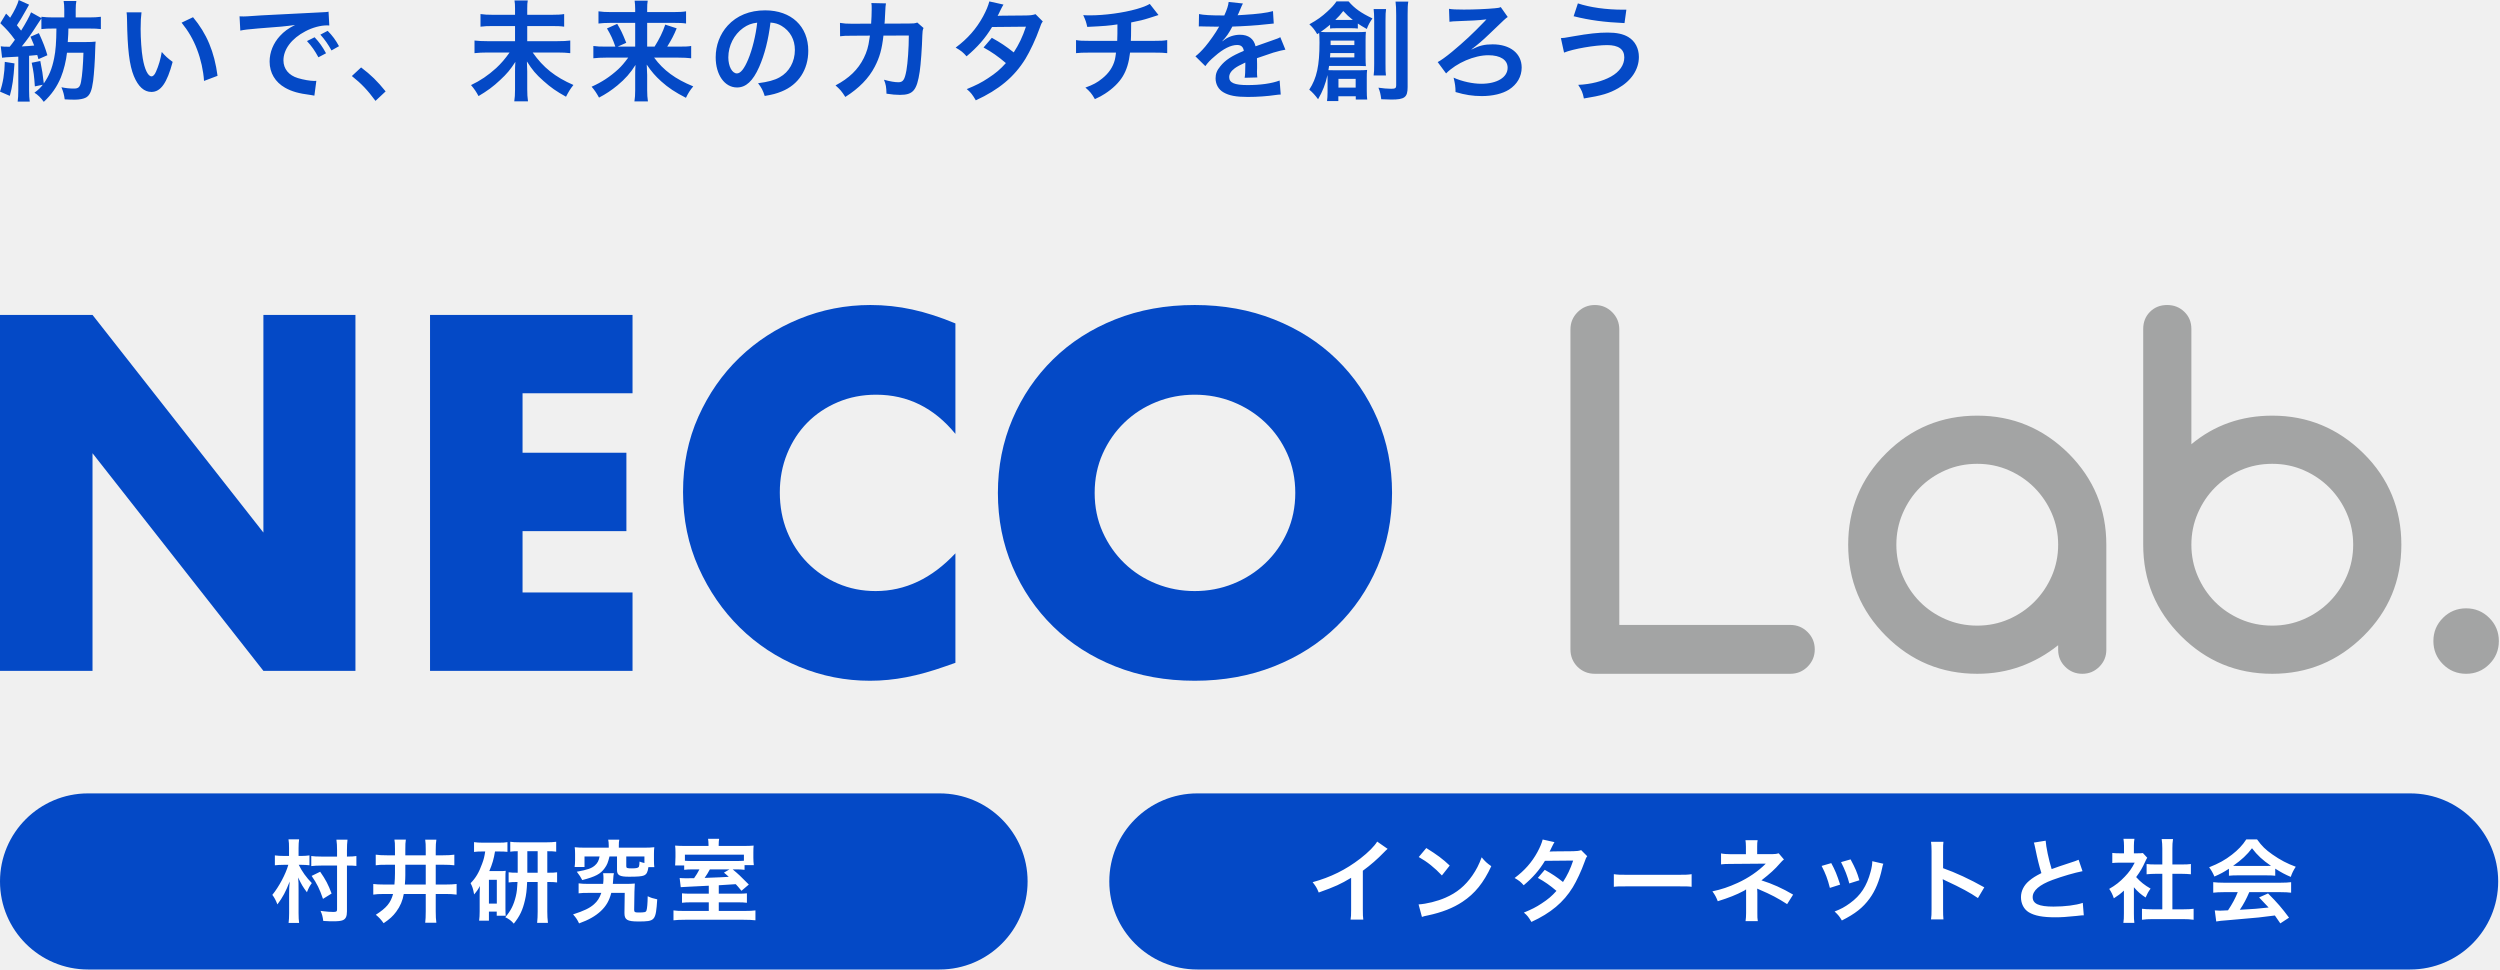
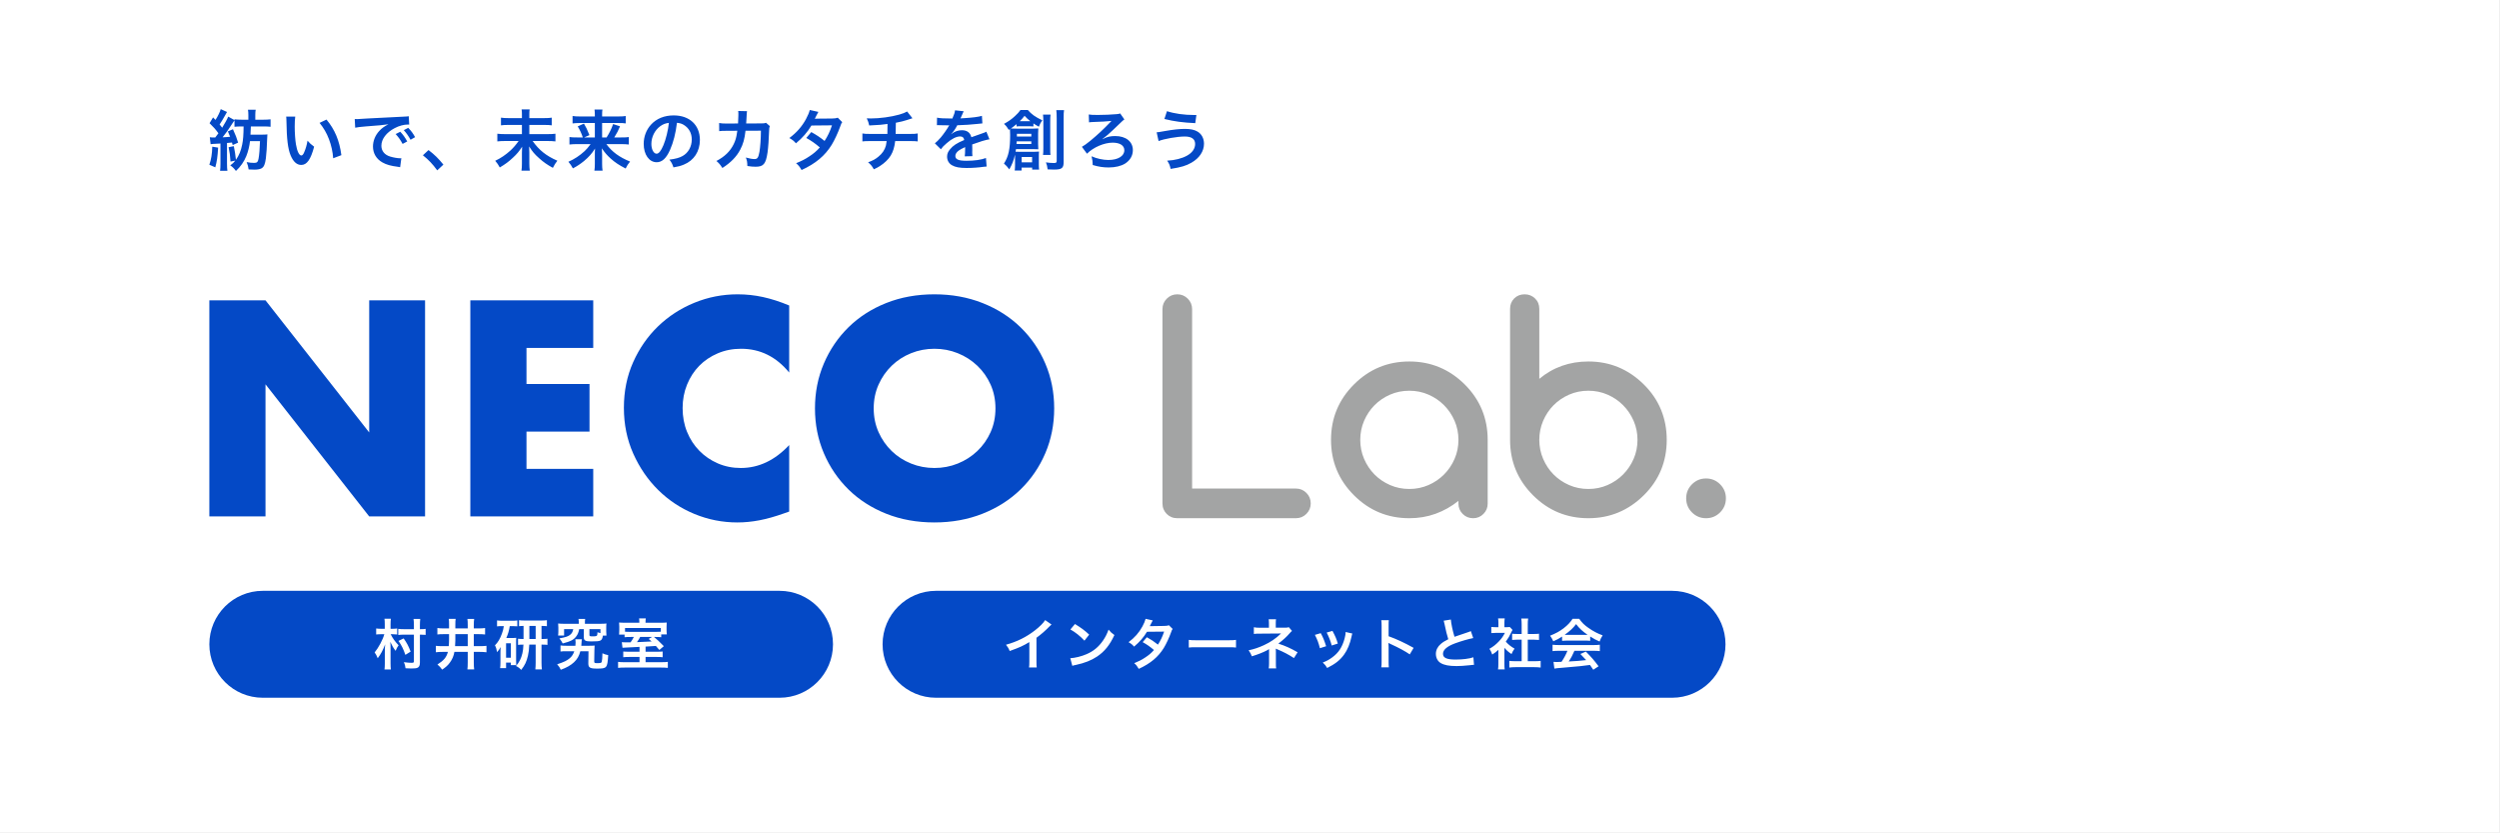
- <svg xmlns="http://www.w3.org/2000/svg" width="1377px" height="534px" viewBox="0 0 1377 534" version="1.1">
+ <svg xmlns="http://www.w3.org/2000/svg" width="2268px" height="755px" viewBox="0 0 2268 755" version="1.1">
  <defs />
  <g id="Page-1" stroke="none" stroke-width="1" fill="none" fill-rule="evenodd">
-     <g id="Group-2" transform="translate(-190, -99)">
-       <rect id="Rectangle-2" fill-opacity="0" fill="#FFFFFF" x="0" y="0" width="2268" height="755" />
+     <g id="Group-2">
+       <rect id="Rectangle-2" fill="#FFFFFF" x="0" y="0" width="2268" height="755" />
      <g id="Group" transform="translate(190, 99)">
        <path d="M0,369.5 L0,173.46 L50.96,173.46 L145.08,293.32 L145.08,173.46 L195.78,173.46 L195.78,369.5 L145.08,369.5 L50.96,249.64 L50.96,369.5 L0,369.5 Z M348.4,216.62 L287.82,216.62 L287.82,249.38 L345.02,249.38 L345.02,292.54 L287.82,292.54 L287.82,326.34 L348.4,326.34 L348.4,369.5 L236.86,369.5 L236.86,173.46 L348.4,173.46 L348.4,216.62 Z M526.24,238.98 C514.453,224.593 499.893,217.4 482.56,217.4 C474.933,217.4 467.87,218.787 461.37,221.56 C454.87,224.333 449.28,228.103 444.6,232.87 C439.92,237.637 436.237,243.313 433.55,249.9 C430.863,256.487 429.52,263.593 429.52,271.22 C429.52,279.02 430.863,286.213 433.55,292.8 C436.237,299.387 439.963,305.107 444.73,309.96 C449.497,314.813 455.087,318.627 461.5,321.4 C467.913,324.173 474.847,325.56 482.3,325.56 C498.593,325.56 513.24,318.627 526.24,304.76 L526.24,365.08 L521.04,366.9 C513.24,369.673 505.96,371.71 499.2,373.01 C492.44,374.31 485.767,374.96 479.18,374.96 C465.66,374.96 452.703,372.403 440.31,367.29 C427.917,362.177 416.997,354.983 407.55,345.71 C398.103,336.437 390.52,325.43 384.8,312.69 C379.08,299.95 376.22,286.04 376.22,270.96 C376.22,255.88 379.037,242.057 384.67,229.49 C390.303,216.923 397.843,206.09 407.29,196.99 C416.737,187.89 427.7,180.783 440.18,175.67 C452.66,170.557 465.747,168 479.44,168 C487.24,168 494.91,168.823 502.45,170.47 C509.99,172.117 517.92,174.673 526.24,178.14 L526.24,238.98 Z M602.94,271.48 C602.94,279.28 604.413,286.473 607.36,293.06 C610.307,299.647 614.293,305.367 619.32,310.22 C624.347,315.073 630.197,318.843 636.87,321.53 C643.543,324.217 650.607,325.56 658.06,325.56 C665.513,325.56 672.577,324.217 679.25,321.53 C685.923,318.843 691.817,315.073 696.93,310.22 C702.043,305.367 706.073,299.647 709.02,293.06 C711.967,286.473 713.44,279.28 713.44,271.48 C713.44,263.68 711.967,256.487 709.02,249.9 C706.073,243.313 702.043,237.593 696.93,232.74 C691.817,227.887 685.923,224.117 679.25,221.43 C672.577,218.743 665.513,217.4 658.06,217.4 C650.607,217.4 643.543,218.743 636.87,221.43 C630.197,224.117 624.347,227.887 619.32,232.74 C614.293,237.593 610.307,243.313 607.36,249.9 C604.413,256.487 602.94,263.68 602.94,271.48 Z M549.64,271.48 C549.64,256.92 552.327,243.357 557.7,230.79 C563.073,218.223 570.527,207.26 580.06,197.9 C589.593,188.54 600.99,181.217 614.25,175.93 C627.51,170.643 642.113,168 658.06,168 C673.833,168 688.393,170.643 701.74,175.93 C715.087,181.217 726.57,188.54 736.19,197.9 C745.81,207.26 753.307,218.223 758.68,230.79 C764.053,243.357 766.74,256.92 766.74,271.48 C766.74,286.04 764.053,299.603 758.68,312.17 C753.307,324.737 745.81,335.7 736.19,345.06 C726.57,354.42 715.087,361.743 701.74,367.03 C688.393,372.317 673.833,374.96 658.06,374.96 C642.113,374.96 627.51,372.317 614.25,367.03 C600.99,361.743 589.593,354.42 580.06,345.06 C570.527,335.7 563.073,324.737 557.7,312.17 C552.327,299.603 549.64,286.04 549.64,271.48 Z" id="NECO" fill="#0449C6" />
        <path d="M865,181.457 C865,177.733 866.312,174.559 868.936,171.936 C871.559,169.312 874.733,168 878.457,168 C882.181,168 885.355,169.312 887.979,171.936 C890.602,174.559 891.914,177.733 891.914,181.457 L891.914,344.211 L986.113,344.211 C989.837,344.211 993.011,345.523 995.635,348.146 C998.258,350.77 999.57,353.944 999.57,357.668 C999.57,361.392 998.258,364.566 995.635,367.189 C993.011,369.813 989.837,371.125 986.113,371.125 L878.457,371.125 C876.51,371.125 874.733,370.786 873.125,370.109 C871.517,369.432 870.099,368.48 868.872,367.253 C867.645,366.026 866.693,364.608 866.016,363 C865.339,361.392 865,359.615 865,357.668 L865,181.457 Z M1089.072,255.471 C1082.809,255.471 1076.969,256.656 1071.553,259.025 C1066.136,261.395 1061.439,264.59 1057.461,268.61 C1053.483,272.631 1050.33,277.349 1048.003,282.766 C1045.675,288.182 1044.512,293.937 1044.512,300.031 C1044.512,306.125 1045.675,311.88 1048.003,317.297 C1050.33,322.714 1053.483,327.432 1057.461,331.452 C1061.439,335.472 1066.136,338.667 1071.553,341.037 C1076.969,343.407 1082.809,344.592 1089.072,344.592 C1095.251,344.592 1101.048,343.407 1106.465,341.037 C1111.882,338.667 1116.6,335.451 1120.62,331.389 C1124.64,327.326 1127.814,322.608 1130.142,317.233 C1132.469,311.859 1133.633,306.125 1133.633,300.031 C1133.633,293.937 1132.469,288.203 1130.142,282.829 C1127.814,277.455 1124.64,272.736 1120.62,268.674 C1116.6,264.611 1111.882,261.395 1106.465,259.025 C1101.048,256.656 1095.251,255.471 1089.072,255.471 Z M1133.633,357.922 L1133.633,355.383 C1127.285,360.461 1120.387,364.354 1112.939,367.062 C1105.492,369.771 1097.536,371.125 1089.072,371.125 C1069.437,371.125 1052.679,364.185 1038.799,350.305 C1024.919,336.424 1017.979,319.667 1017.979,300.031 C1017.979,280.396 1024.919,263.638 1038.799,249.758 C1052.679,235.878 1069.437,228.938 1089.072,228.938 C1108.539,228.938 1125.296,235.878 1139.346,249.758 C1153.226,263.638 1160.166,280.396 1160.166,300.031 L1160.166,357.922 C1160.166,361.561 1158.875,364.672 1156.294,367.253 C1153.713,369.834 1150.602,371.125 1146.963,371.125 C1143.239,371.125 1140.086,369.834 1137.505,367.253 C1134.923,364.672 1133.633,361.561 1133.633,357.922 Z M1251.572,344.592 C1257.751,344.592 1263.548,343.407 1268.965,341.037 C1274.382,338.667 1279.1,335.451 1283.12,331.389 C1287.14,327.326 1290.314,322.608 1292.642,317.233 C1294.969,311.859 1296.133,306.125 1296.133,300.031 C1296.133,293.937 1294.969,288.203 1292.642,282.829 C1290.314,277.455 1287.14,272.736 1283.12,268.674 C1279.1,264.611 1274.382,261.395 1268.965,259.025 C1263.548,256.656 1257.751,255.471 1251.572,255.471 C1245.309,255.471 1239.469,256.656 1234.053,259.025 C1228.636,261.395 1223.939,264.59 1219.961,268.61 C1215.983,272.631 1212.83,277.349 1210.503,282.766 C1208.175,288.182 1207.012,293.937 1207.012,300.031 C1207.012,306.125 1208.175,311.88 1210.503,317.297 C1212.83,322.714 1215.983,327.432 1219.961,331.452 C1223.939,335.472 1228.636,338.667 1234.053,341.037 C1239.469,343.407 1245.309,344.592 1251.572,344.592 Z M1207.012,244.68 C1219.622,234.185 1234.476,228.938 1251.572,228.938 C1271.039,228.938 1287.796,235.878 1301.846,249.758 C1308.786,256.613 1313.991,264.252 1317.461,272.673 C1320.931,281.094 1322.666,290.213 1322.666,300.031 C1322.666,319.836 1315.726,336.594 1301.846,350.305 C1287.796,364.185 1271.039,371.125 1251.572,371.125 C1231.937,371.125 1215.179,364.185 1201.299,350.305 C1187.419,336.424 1180.479,319.667 1180.479,300.031 L1180.479,181.203 C1180.479,177.395 1181.727,174.242 1184.224,171.745 C1186.72,169.248 1189.873,168 1193.682,168 C1197.406,168 1200.558,169.248 1203.14,171.745 C1205.721,174.242 1207.012,177.395 1207.012,181.203 L1207.012,244.68 Z M1376.367,353.098 C1376.367,358.091 1374.611,362.344 1371.099,365.856 C1367.586,369.369 1363.333,371.125 1358.34,371.125 C1353.346,371.125 1349.093,369.369 1345.581,365.856 C1342.069,362.344 1340.312,358.091 1340.312,353.098 C1340.312,348.104 1342.069,343.851 1345.581,340.339 C1349.093,336.826 1353.346,335.07 1358.34,335.07 C1363.333,335.07 1367.586,336.826 1371.099,340.339 C1374.611,343.851 1376.367,348.104 1376.367,353.098 Z" id="Lab." fill="#A3A4A4" />
        <rect id="Rectangle" fill="#0449C6" x="0" y="437" width="566" height="97" rx="48.5" />
        <rect id="Rectangle" fill="#0449C6" x="611" y="437" width="765" height="97" rx="48.5" />
        <path d="M159.2,471.45 L159.2,467.15 C159.2,465.05 159.15,463.7 158.9,462.3 L164.75,462.3 C164.55,463.7 164.45,465.1 164.45,467.2 L164.45,471.45 L166.1,471.45 C167.65,471.45 169,471.35 170.45,471.15 L170.45,476.6 C169,476.45 167.65,476.35 166.2,476.35 L164.55,476.35 C166.3,479.95 168.75,483.35 171.75,486.4 C170.55,488.05 170.05,488.95 169.05,491.45 C166.9,488.6 166.05,487.2 164.2,483.3 C164.45,486.1 164.45,486.25 164.45,490.6 L164.45,502.9 C164.45,505.2 164.55,506.9 164.75,508.35 L158.95,508.35 C159.15,506.9 159.25,505.2 159.25,502.95 L159.25,493 C159.25,489.65 159.3,488.25 159.55,485.55 C157.35,491.2 155.75,494.2 152.8,498.15 C151.85,495.75 151.2,494.5 150,492.9 C153.6,488.5 157.4,481.4 158.8,476.35 L156.2,476.35 C154.3,476.35 152.95,476.45 151.4,476.6 L151.4,471.15 C152.95,471.35 154.35,471.45 156.25,471.45 L159.2,471.45 Z M191.1,476.75 L191.1,502 C191.1,504.8 190.4,506.2 188.8,506.85 C187.7,507.3 186.15,507.45 183.25,507.45 C181.95,507.45 181.5,507.45 178.05,507.25 C177.75,504.9 177.4,503.55 176.55,501.7 C177.2,501.8 177.75,501.85 178.05,501.9 C179.95,502.15 181.9,502.3 183.6,502.3 C185.25,502.3 185.65,502.05 185.65,500.9 L185.65,476.75 L177.05,476.75 C174.85,476.75 172.95,476.85 171.45,477.05 L171.45,471.5 C172.9,471.7 174.55,471.8 177,471.8 L185.65,471.8 L185.65,468.35 C185.65,465.95 185.55,464.1 185.3,462.5 L191.4,462.5 C191.2,464.2 191.1,465.9 191.1,468.4 L191.1,471.8 L191.45,471.8 C193.6,471.8 195,471.7 196.3,471.5 L196.3,476.95 C194.85,476.8 193.45,476.75 191.6,476.75 L191.1,476.75 Z M182.65,492.15 L177.9,495.1 C175.95,489.5 174.7,486.9 171.65,482.45 L176.35,480.15 C179.4,484.55 180.75,487.1 182.65,492.15 Z M217.55,476.3 L213.15,476.3 C209.95,476.3 208.5,476.35 206.95,476.6 L206.95,470.75 C208.7,471 210.45,471.1 213.1,471.1 L217.55,471.1 L217.55,467.75 C217.55,464.75 217.5,463.65 217.25,462.45 L223.55,462.45 C223.3,463.9 223.25,465.15 223.25,468.05 L223.25,471.1 L234.5,471.1 L234.5,468.25 C234.5,465.4 234.45,464.05 234.2,462.5 L240.35,462.5 C240.1,464.1 240,465.5 240,468.25 L240,471.1 L244.1,471.1 C246.7,471.1 248.35,471 250.25,470.75 L250.25,476.6 C248.4,476.4 246.85,476.3 244.1,476.3 L240,476.3 L240,487.2 L245.35,487.2 C248.15,487.2 249.7,487.1 251.5,486.9 L251.5,492.75 C249.55,492.5 248,492.4 245.35,492.4 L240,492.4 L240,501.9 C240,504.75 240.1,506.5 240.35,508.25 L234.2,508.25 C234.4,506.55 234.5,504.85 234.5,501.9 L234.5,492.4 L222.4,492.4 C221.8,496 220.45,499.2 218.25,502.15 C216.45,504.6 214.65,506.25 211.3,508.5 C209.75,506.35 208.85,505.4 207,503.85 C212.85,500.1 215.2,497.3 216.5,492.4 L211.65,492.4 C208.7,492.4 207.25,492.5 205.6,492.75 L205.6,486.9 C207.25,487.1 208.9,487.2 211.55,487.2 L217.25,487.2 C217.45,485.3 217.55,482.9 217.55,481 L217.55,476.3 Z M223.25,476.3 L223.25,482.1 C223.25,483.45 223.2,484.65 223,487.2 L234.5,487.2 L234.5,476.3 L223.25,476.3 Z M285.15,480.7 L285.15,468.85 C283.6,468.85 282.35,468.9 281.05,469.1 L281.05,463.65 C282.1,463.85 283.95,463.95 286.55,463.95 L301,463.95 C303.2,463.95 304.85,463.85 306.35,463.65 L306.35,469.1 C304.8,468.9 304.05,468.85 301.45,468.85 L301.45,480.7 L301.85,480.7 C304.45,480.7 305.45,480.65 306.85,480.45 L306.85,486.05 C305.4,485.85 304.35,485.8 301.85,485.8 L301.45,485.8 L301.45,502.1 C301.45,504.3 301.55,506.2 301.8,508.3 L295.85,508.3 C296.05,506.1 296.15,504.6 296.15,502.15 L296.15,485.8 L290.35,485.8 C290.15,490.25 289.85,492.9 289.15,495.8 C287.9,501.25 286.35,504.55 283,508.75 C281.65,507.15 280.35,506.2 278.3,505.2 C281.3,501.75 282.95,498.5 284.1,493.7 C284.65,491.5 284.9,489.15 285.05,485.8 C282.6,485.8 281.8,485.85 280.15,486.05 L280.15,480.45 C281.65,480.65 282.5,480.7 285.15,480.7 Z M290.45,480.7 L296.15,480.7 L296.15,468.85 L290.45,468.85 L290.45,480.7 Z M267.25,469 L265.4,469 C263.6,469 262.55,469.05 261.1,469.25 L261.1,463.85 C262.4,464.05 264.05,464.15 265.95,464.15 L274.7,464.15 C276.85,464.15 278,464.1 279.5,463.85 L279.5,469.2 C278.15,469.05 276.95,469 275.2,469 L272.65,469 C272,473.05 271.15,476 269.5,479.8 L275.55,479.8 C277.05,479.8 277.55,479.75 278.55,479.65 C278.4,480.95 278.4,481.6 278.4,483.3 L278.4,500.5 C278.4,502.55 278.45,503.2 278.55,504.4 L273.6,504.4 L273.6,502.1 L269.3,502.1 L269.3,507.1 L263.9,507.1 C264.1,505.65 264.2,504.05 264.2,502 L264.2,492.85 C264.2,490.9 264.2,490.7 264.3,488 C263.45,489.75 262.75,490.75 261.15,492.65 C260.55,489.45 260.25,488.5 259.2,486.45 C261.95,483.7 263.8,480.65 265.55,475.75 C266.45,473.35 266.8,471.95 267.25,469 Z M269.3,484.6 L269.3,497.7 L273.65,497.7 L273.65,484.6 L269.3,484.6 Z M335.3,466.9 L335.3,465.75 C335.3,464.35 335.2,463.55 335,462.5 L341.1,462.5 C340.9,463.45 340.85,464.35 340.85,465.75 L340.85,466.9 L354.9,466.9 C357.2,466.9 358.45,466.85 360.4,466.65 C360.25,467.75 360.2,468.7 360.2,470.35 L360.2,473.9 C360.2,475.45 360.25,476.45 360.4,477.6 L357.15,477.6 C356.75,480.4 356.15,481.55 354.7,482.2 C353.55,482.7 351.3,482.9 346.5,482.9 C341.3,482.9 339.85,482.1 339.85,479.2 L339.85,471.75 L335.7,471.75 C334.9,475.05 334.4,476.35 333.05,478.2 C330.75,481.4 328,482.85 320.7,484.75 C319.8,483.05 319.2,482.05 317.7,480.15 C323.7,479.05 325.8,478.3 327.65,476.7 C329.1,475.45 329.85,474 330.25,471.75 L321.95,471.75 L321.95,477.55 L316.5,477.55 C316.65,476.45 316.75,475.35 316.75,473.8 L316.75,470.35 C316.75,468.75 316.7,467.8 316.55,466.65 C318.45,466.85 319.75,466.9 322.05,466.9 L335.3,466.9 Z M354.95,475.35 L354.95,471.75 L344.95,471.75 L344.95,477.05 C344.95,478.15 345.35,478.3 348.1,478.3 C350.55,478.3 351.55,478.05 351.9,477.4 C352.1,476.95 352.2,476 352.25,474.55 C353.4,475 353.85,475.1 354.95,475.35 Z M337.55,486.85 L344.4,486.85 C347,486.85 348.1,486.8 349.65,486.65 C349.55,487.95 349.5,488.8 349.45,491.15 L349.3,501 C349.25,502.3 349.7,502.6 351.5,502.6 C355.2,502.6 355.75,502.45 356.1,501.45 C356.45,500.3 356.7,497.65 356.75,493.65 C358.7,494.55 359.45,494.8 362,495.35 C361.2,507.2 360.9,507.55 351.55,507.55 C345.45,507.55 343.95,506.6 343.95,502.95 L343.95,502.6 L344.1,491.8 L336.7,491.8 C335.55,496.15 333.9,499 330.95,501.8 C327.95,504.6 324.15,506.75 318.95,508.6 C317.95,506.5 317.4,505.65 315.65,503.65 C321.75,501.65 324.7,500.25 327.15,498.1 C329.05,496.45 330.3,494.5 331.2,491.8 L324.3,491.8 C321.6,491.8 320.15,491.85 318.7,492.05 L318.7,486.55 C320.2,486.75 321.7,486.85 324.2,486.85 L332.2,486.85 C332.35,485.55 332.4,484.7 332.4,483.8 C332.4,482.75 332.35,482 332.2,480.95 L338.15,480.95 C337.9,481.9 337.9,482.2 337.7,485 C337.65,485.75 337.65,486.1 337.55,486.85 Z M390.4,492.25 L390.4,487.85 C387.15,488.05 387.15,488.05 379.35,488.4 C376.95,488.5 375.45,488.6 374.95,488.65 L374.35,483.6 C375.65,483.7 376.45,483.75 378,483.75 C378.9,483.75 380.05,483.75 382.3,483.7 C383.45,482.1 384.4,480.55 385.25,478.85 L382.85,478.85 C379.5,478.85 378.3,478.9 376.85,479.1 L376.85,476.7 L371.85,476.7 C371.85,475.9 371.85,475.9 371.95,475 C372,474.35 372.05,473.2 372.05,472 L372.05,469.45 C372.05,467.95 372,467 371.85,465.75 C373.65,465.9 375.2,465.95 378.05,465.95 L390.25,465.95 L390.25,465.25 C390.25,464.05 390.15,463 390,462 L396.1,462 C395.95,462.95 395.85,464 395.85,465.25 L395.85,465.95 L408.8,465.95 C411.9,465.95 413.55,465.9 415.1,465.75 C415,466.9 414.95,467.55 414.95,469.65 L414.95,472.4 C414.95,474 415.05,475.25 415.2,476.5 L410.1,476.5 L410.1,479.1 C408.65,478.9 407.65,478.85 404.7,478.85 L403.55,478.85 C406.8,481.55 407.6,482.3 412.45,487.2 L408.4,490.65 C406.8,488.7 406.25,488.05 405.25,487 C402.05,487.2 402.05,487.2 395.9,487.6 L395.9,492.25 L406.35,492.25 C408.85,492.25 409.85,492.2 411.4,492.05 L411.4,497.25 C409.8,497.05 408.65,497 406.25,497 L395.9,497 L395.9,501.75 L409.9,501.75 C413,501.75 414.55,501.65 416.1,501.45 L416.1,506.9 C414.35,506.7 412.35,506.6 409.25,506.6 L377.7,506.6 C374.65,506.6 372.65,506.7 370.95,506.9 L370.95,501.45 C372.55,501.7 374.1,501.75 377.15,501.75 L390.4,501.75 L390.4,497 L380.9,497 C378.4,497 377.25,497.05 375.65,497.25 L375.65,492.05 C377.1,492.2 378.05,492.25 381,492.25 L390.4,492.25 Z M409.75,474.1 L409.75,470.75 L377.25,470.75 L377.25,474.1 C378.4,474.2 379.6,474.25 382.25,474.25 L404.55,474.25 C407.4,474.25 408.65,474.2 409.75,474.1 Z M401.8,478.85 L391,478.85 C389.85,480.95 389.35,481.8 388.1,483.55 C397.45,483.2 397.45,483.2 401.4,482.95 C400.4,482.05 400.05,481.7 398.75,480.65 L401.8,478.85 Z" id="村井研究室" fill="#FFFFFF" />
        <path d="M758.55,463.55 L764.3,467.55 C763.45,468.3 763.2,468.5 762.45,469.3 C758.7,473.2 754.95,476.45 750.65,479.6 L750.65,500.95 C750.65,503.7 750.7,505.15 750.9,506.5 L743.9,506.5 C744.15,505.05 744.2,504.05 744.2,501.1 L744.2,483.5 C738.35,487 735.55,488.3 726.35,491.6 C725.3,489 724.75,488.15 723,485.9 C732.9,483.2 741.3,479.05 749.25,472.9 C753.7,469.45 757.1,466 758.55,463.55 Z M781.45,472.05 L785.6,467.1 C791.55,470.8 794.65,473.1 798.5,476.75 L794.2,482.2 C790.2,477.95 786.1,474.65 781.45,472.05 Z M783.2,505.05 L781.35,498.15 C785.65,497.9 791.6,496.45 796.15,494.45 C802.4,491.75 807.05,487.9 811,482.2 C813.2,479 814.6,476.25 816.1,472.2 C818.05,474.55 818.85,475.3 821.4,477.1 C817.15,486.25 812.4,492.15 805.55,496.7 C800.45,500.1 794.25,502.55 786.5,504.2 C784.5,504.6 784.35,504.65 783.2,505.05 Z M870.9,468.25 L874.25,471.6 C873.6,472.45 873.5,472.65 872.7,474.95 C871.1,479.5 868.35,485.35 866.3,488.7 C861.2,497 854.15,502.9 843.5,507.8 C841.9,505.1 841.25,504.25 839.35,502.65 C843.6,500.9 846.1,499.65 849.1,497.65 C852.65,495.35 854.75,493.55 857.3,490.7 C853.8,487.7 850.8,485.6 847.05,483.55 L850.85,479.1 C855.05,481.45 857.15,482.85 860.9,485.8 C863.25,482.2 864.95,478.7 866.5,474 L850.95,474.15 C847.85,479.3 844.3,483.35 839.25,487.6 C837.6,485.75 836.85,485.1 834.25,483.6 C839.75,479.5 843.75,474.95 846.8,469.35 C848.25,466.7 849.25,464.25 849.7,462.4 L856.2,463.85 C855.65,464.75 855.65,464.75 854.7,466.65 C854.1,468 853.75,468.6 853.5,469.05 C854.3,468.95 854.3,468.95 866.5,468.85 C868.55,468.8 869.6,468.7 870.9,468.25 Z M888.9,488.45 L888.9,481.5 C891.1,481.8 892.05,481.85 897,481.85 L923.65,481.85 C928.6,481.85 929.55,481.8 931.75,481.5 L931.75,488.45 C929.75,488.2 929.2,488.2 923.6,488.2 L897.05,488.2 C891.45,488.2 890.9,488.2 888.9,488.45 Z M968.2,507.35 L961.45,507.35 C961.65,506 961.75,504.55 961.75,502.9 L961.75,489.85 C961.25,490.25 960.9,490.45 960.25,490.8 C956.5,492.8 952.25,494.5 946.15,496.4 C945.2,494 944.75,493.15 943.2,490.95 C948.15,489.9 952.05,488.6 957.1,486.3 C962.9,483.65 968.3,480 972.6,475.7 L971.55,475.7 C971.25,475.75 971.25,475.75 953.25,475.85 C950.35,475.85 949.8,475.9 947.95,476.1 L947.95,470.05 C949.25,470.35 951.15,470.5 953.3,470.5 L961.65,470.5 L961.65,466.4 C961.6,464.55 961.6,463.85 961.4,462.8 L968.1,462.8 C967.9,463.75 967.85,464.65 967.85,466.3 L967.85,470.45 L976.3,470.45 C977.8,470.45 978.75,470.3 979.7,470 L982.6,473.4 C981.75,474.05 981.7,474.1 980.4,475.55 C977.6,478.8 975,481.15 970.2,484.9 C976.25,486.8 981.7,489.25 987.65,492.75 L984.35,498 C979.25,494.7 975.35,492.65 969.1,490 C968.45,489.7 968.35,489.7 967.85,489.45 C967.9,490.05 967.95,491.45 967.95,491.9 L967.95,502.9 C967.95,505.1 967.95,505.9 968.2,507.35 Z M1003.35,476.95 L1008.65,475.4 C1010.75,479.25 1011.75,481.65 1013.55,487.25 L1007.9,489.05 C1006.6,484 1005.6,481.35 1003.35,476.95 Z M1014.05,474.85 L1019.3,473.35 C1021.95,478.3 1022.9,480.5 1024.15,484.85 L1018.6,486.6 C1017.65,482.8 1016.15,478.95 1014.05,474.85 Z M1031.25,474.35 L1037.35,475.75 C1037.05,476.5 1036.95,476.75 1036.65,478.3 C1035.2,485.1 1032.95,490.6 1029.75,494.95 C1026.05,500 1021.9,503.25 1014.5,507 C1013.2,504.8 1012.6,504.05 1010.5,502.05 C1014,500.7 1016.05,499.6 1019,497.45 C1024.85,493.2 1028.2,488.1 1030.35,480.1 C1031,477.65 1031.25,475.9 1031.25,474.35 Z M1070.45,506.4 L1063.6,506.4 C1063.85,504.8 1063.9,503.45 1063.9,500.8 L1063.9,468.75 C1063.9,466.3 1063.8,465 1063.6,463.65 L1070.45,463.65 C1070.25,465.15 1070.25,465.8 1070.25,468.9 L1070.25,478.2 C1077.1,480.6 1084.95,484.25 1092.95,488.75 L1089.45,494.65 C1085.3,491.8 1080.1,488.95 1071.75,485.1 C1070.6,484.55 1070.45,484.5 1070.05,484.25 C1070.2,485.65 1070.25,486.25 1070.25,487.65 L1070.25,500.85 C1070.25,503.45 1070.3,504.75 1070.45,506.4 Z M1120.25,464.1 L1126.75,463.05 C1126.95,466.4 1128.45,473.6 1130.05,478.7 C1133.3,477.5 1133.3,477.5 1143,474.3 C1143.9,474 1144.15,473.9 1144.9,473.55 L1147.05,479.85 C1142.7,480.7 1136.15,482.6 1130.55,484.65 C1123.25,487.35 1119.6,490.55 1119.6,494.15 C1119.6,497.8 1123,499.35 1131.05,499.35 C1137.3,499.35 1143.45,498.6 1147.2,497.3 L1147.75,504.15 C1146.65,504.15 1146.4,504.2 1143.7,504.5 C1138.3,505.05 1135.5,505.25 1132,505.25 C1125.05,505.25 1120.7,504.4 1117.5,502.5 C1114.75,500.85 1113.15,497.75 1113.15,494.15 C1113.15,490.8 1114.75,487.6 1117.6,485.2 C1119.55,483.55 1121.15,482.55 1124.4,480.9 C1123.15,476.85 1122.3,473.5 1121.05,467.35 C1120.55,464.95 1120.5,464.85 1120.25,464.1 Z M1175.35,488.7 L1175.35,503.2 C1175.35,505.55 1175.4,506.8 1175.6,508.3 L1169.55,508.3 C1169.8,506.8 1169.85,505.45 1169.85,503.1 L1169.85,490.55 C1167.9,492.35 1166.85,493.15 1164.3,494.8 C1163.7,492.9 1162.8,491.1 1161.75,489.6 C1165.25,487.6 1167.65,485.7 1170.35,482.85 C1172.7,480.4 1174.15,478.35 1175.8,475.15 L1167.65,475.15 C1165.85,475.15 1164.8,475.2 1163.45,475.35 L1163.45,469.8 C1164.7,469.95 1165.75,470 1167.4,470 L1169.9,470 L1169.9,465.8 C1169.9,464.5 1169.8,463.15 1169.6,462 L1175.65,462 C1175.45,463.15 1175.35,464.25 1175.35,465.9 L1175.35,470 L1177.4,470 C1178.95,470 1179.65,469.95 1180.3,469.85 L1182.7,472.45 C1182.25,473.2 1181.95,473.7 1181.6,474.55 C1179.95,478.15 1179,479.8 1176.6,483.1 C1178.95,485.75 1181.25,487.55 1184.55,489.45 C1183.35,491.05 1182.6,492.45 1181.8,494.35 C1179.2,492.65 1177.5,491.2 1175.35,488.7 Z M1196.55,481.3 L1196.55,500.85 L1202.55,500.85 C1205.05,500.85 1206.7,500.75 1208.25,500.55 L1208.25,506.6 C1206.5,506.35 1204.55,506.25 1202.55,506.25 L1185.45,506.25 C1183.45,506.25 1181.55,506.35 1179.8,506.6 L1179.8,500.55 C1181.4,500.75 1183.15,500.85 1185.55,500.85 L1191,500.85 L1191,481.3 L1187.25,481.3 C1185.55,481.3 1183.95,481.4 1182.35,481.55 L1182.35,475.9 C1183.8,476.1 1185.1,476.15 1187.25,476.15 L1191,476.15 L1191,467.35 C1191,465.3 1190.9,464.1 1190.65,462.15 L1196.9,462.15 C1196.6,464.15 1196.55,465.2 1196.55,467.35 L1196.55,476.15 L1201.85,476.15 C1204.1,476.15 1205.35,476.1 1206.75,475.9 L1206.75,481.55 C1205.15,481.4 1203.6,481.3 1201.85,481.3 L1196.55,481.3 Z M1227.7,482.35 L1227.7,478.5 C1224.6,480.5 1223.2,481.25 1219.7,482.8 C1218.85,480.8 1218.05,479.4 1216.8,477.7 C1222.2,475.55 1225.55,473.7 1229.35,470.75 C1232.65,468.2 1235.2,465.55 1237.25,462.35 L1243.2,462.35 C1245.85,466.05 1247.85,468 1251.65,470.65 C1255.9,473.65 1259.95,475.75 1264.5,477.4 C1263.1,479.55 1262.45,480.95 1261.75,483 C1258.6,481.65 1256.7,480.65 1253.2,478.45 L1253.2,482.35 C1251.9,482.2 1250.6,482.15 1248.7,482.15 L1232,482.15 C1230.55,482.15 1229.05,482.2 1227.7,482.35 Z M1232.05,476.95 L1248.65,476.95 C1249.45,476.95 1249.9,476.95 1250.85,476.9 C1246.25,473.75 1243.4,471.15 1240.4,467.2 C1237.75,470.75 1234.65,473.65 1230,476.9 C1230.85,476.95 1231.15,476.95 1232.05,476.95 Z M1232.55,491.4 L1224.95,491.4 C1222.4,491.4 1220.7,491.5 1219.05,491.7 L1219.05,485.9 C1220.7,486.1 1222.6,486.2 1224.95,486.2 L1256.1,486.2 C1258.55,486.2 1260.3,486.1 1261.95,485.9 L1261.95,491.7 C1260.3,491.5 1258.6,491.4 1256.1,491.4 L1238.9,491.4 C1237.35,495.05 1235.8,498 1233.7,501.1 C1242.55,500.6 1242.55,500.6 1249.55,499.85 C1247.95,498.1 1247.1,497.2 1244.3,494.3 L1249.25,492.1 C1254.6,497.5 1256.75,500 1260.8,505.45 L1256,508.6 C1254.35,506.15 1253.85,505.45 1253,504.25 C1248.85,504.8 1245.85,505.15 1244,505.35 C1239.05,505.8 1229.15,506.7 1227.15,506.85 C1224.35,507.05 1221.85,507.3 1220.7,507.55 L1219.9,501.45 C1221.25,501.55 1222.1,501.6 1222.8,501.6 C1223.15,501.6 1224.65,501.55 1227.2,501.4 C1229.65,497.7 1231.2,494.8 1232.55,491.4 Z" id="インターネットと社会" fill="#FFFFFF" />
        <path d="M31.08,15.72 L29.28,15.72 C26.52,15.72 24.9,15.78 22.8,16.02 L22.8,10.14 L21,12.84 C16.92,19.2 15.24,21.54 12,25.56 C15.42,25.38 15.9,25.38 18.84,25.08 C18.24,23.52 17.88,22.68 16.8,20.22 L21.42,18.24 C23.88,23.64 24.9,26.34 26.1,30.42 L21.18,32.58 C20.82,31.38 20.82,31.26 20.52,30.3 C20.04,30.3 19.38,30.36 18.66,30.48 L16.02,30.72 L16.02,49.56 C16.02,52.56 16.14,54.12 16.38,55.98 L9.72,55.98 C9.96,54.18 10.08,52.56 10.08,49.56 L10.08,31.2 C8.04,31.32 8.04,31.32 3.48,31.56 C2.52,31.62 1.92,31.68 1.14,31.8 L0.42,25.5 C1.62,25.68 2.4,25.74 4.74,25.74 L5.34,25.74 C6.36,24.48 6.84,23.82 8.22,21.9 C5.46,18.12 3.9,16.38 0.18,12.78 L3.36,7.5 C4.44,8.52 4.74,8.88 5.58,9.78 C7.92,6.12 9.72,2.34 10.32,0 L16.02,2.58 C15.42,3.6 15.36,3.72 13.92,6.3 C12.24,9.36 10.86,11.58 9.3,13.92 C10.32,15.12 10.68,15.6 11.64,16.86 C14.16,12.84 16.44,8.64 17.1,6.78 L22.8,9.96 L22.8,9.24 C24.72,9.48 26.82,9.6 29.4,9.6 L35.4,9.6 L35.4,5.16 C35.4,3.36 35.28,1.86 35.04,0.54 L42.06,0.54 C41.82,1.8 41.7,3.3 41.7,5.16 L41.7,9.6 L48.9,9.6 C51.9,9.6 53.76,9.48 55.56,9.24 L55.56,16.02 C53.64,15.78 52.08,15.72 49.14,15.72 L37.68,15.72 C37.68,17.4 37.56,19.92 37.32,23.16 L47.28,23.16 C49.8,23.16 51.18,23.1 52.68,22.92 C52.56,24.18 52.5,24.84 52.44,27.42 C52.32,33.18 51.78,40.92 51.3,44.58 C50.58,49.98 49.56,52.44 47.4,53.7 C46.14,54.42 43.74,54.9 41.22,54.9 C39.9,54.9 37.08,54.84 35.64,54.72 C35.28,52.08 34.86,50.52 33.84,48.06 C36.54,48.6 38.34,48.78 40.8,48.78 C43.2,48.78 44.1,47.94 44.64,45 C45.3,41.64 45.78,35.46 45.96,29.04 L36.9,29.04 C36.42,33.42 35.16,38.64 33.54,42.6 C31.44,47.7 28.44,52.08 24.12,56.1 C22.44,53.76 20.88,52.26 18.96,51.06 C21.3,49.32 22.2,48.42 23.58,46.68 L19.2,47.58 C18.78,41.52 18.54,39.78 17.46,34.56 L22.2,33.6 C23.28,39.12 23.52,40.5 24.12,45.96 C27,41.82 28.62,37.98 29.82,32.04 C30.66,28.08 31.02,22.98 31.08,15.72 Z M2.64,34.08 L7.98,34.92 C7.44,43.44 6.84,47.58 5.4,52.8 L0,50.46 C1.62,45.84 2.52,40.5 2.64,34.08 Z M69.72,6.78 L77.94,6.78 C77.64,9 77.46,11.94 77.46,15.9 C77.46,21.12 77.94,28.32 78.6,31.98 C79.62,38.22 81.54,42.06 83.46,42.06 C84.36,42.06 85.2,41.16 85.92,39.48 C87.36,36.24 88.44,32.64 89.1,28.62 C91.2,31.02 92.16,31.92 95.1,34.08 C91.98,45.78 88.5,50.64 83.4,50.64 C79.38,50.64 76.14,47.7 73.74,41.94 C71.28,35.94 70.2,27.24 69.96,10.62 C69.9,8.52 69.9,8.1 69.72,6.78 Z M100.02,12.48 L106.32,9.48 C113.88,18.54 118.08,28.56 119.82,41.76 L112.38,44.58 C112.02,38.94 110.64,32.7 108.54,27.24 C106.5,21.78 103.62,16.92 100.02,12.48 Z M132.36,16.86 L131.94,9 C133.26,9.06 133.92,9.06 134.22,9.06 C135.3,9.06 135.3,9.06 144.12,8.46 C148.5,8.22 158.76,7.68 174.78,6.9 C179.7,6.66 180,6.66 180.96,6.42 L181.38,14.04 C180.72,13.98 180.72,13.98 180.12,13.98 C176.52,13.98 172.08,15.18 168.24,17.22 C160.62,21.18 156.12,27.18 156.12,33.24 C156.12,37.92 159.06,41.52 164.1,43.02 C167.04,43.92 170.88,44.58 173.04,44.58 C173.1,44.58 173.64,44.58 174.24,44.52 L173.16,52.68 C172.38,52.5 172.26,52.5 171.12,52.32 C164.52,51.48 160.74,50.4 157.08,48.36 C151.56,45.24 148.5,40.14 148.5,33.9 C148.5,28.8 150.54,23.76 154.2,19.8 C156.48,17.34 158.64,15.72 162.54,13.74 C157.68,14.46 153.96,14.82 142.32,15.66 C136.98,16.08 134.22,16.44 132.36,16.86 Z M169.08,22.62 L173.28,20.52 C175.92,23.34 177.54,25.62 179.58,29.34 L175.38,31.56 C173.4,27.9 171.72,25.5 169.08,22.62 Z M186.72,25.44 L182.58,27.78 C180.78,24.48 178.8,21.66 176.46,19.08 L180.48,16.98 C183.18,19.74 184.86,22.02 186.72,25.44 Z M193.8,41.88 L198.9,37.14 C204.42,41.34 207.78,44.64 212.4,50.34 L206.82,55.56 C202.44,49.62 199.02,46.02 193.8,41.88 Z M290.4,8.16 L303.48,8.16 C307.08,8.16 309.06,8.04 310.74,7.74 L310.74,14.7 C308.88,14.4 306.96,14.34 303.54,14.34 L290.4,14.34 L290.4,22.68 L306.84,22.68 C310.2,22.68 312.24,22.56 314.1,22.32 L314.1,29.28 C312.06,29.04 309.9,28.92 306.84,28.92 L293.4,28.92 C299.28,37.26 305.76,42.42 315.84,46.8 C313.98,49.2 313.32,50.28 311.76,53.28 C306.36,50.28 303.36,48.18 299.34,44.58 C295.14,40.86 293.28,38.64 290.22,33.84 C290.34,37.26 290.4,38.22 290.4,39.42 L290.4,49.32 C290.4,51.72 290.52,53.76 290.82,55.8 L283.26,55.8 C283.56,53.94 283.68,52.02 283.68,49.38 L283.68,39.72 C283.68,37.74 283.68,36.9 283.86,34.08 C281.22,38.22 279.12,40.74 275.46,44.1 C271.68,47.7 268.26,50.16 263.58,52.92 C262.2,50.4 261.36,49.14 259.44,46.86 C264.54,44.46 268.86,41.52 273.3,37.5 C276.06,34.92 278.22,32.4 280.68,28.92 L268.56,28.92 C265.62,28.92 263.64,29.04 261.36,29.28 L261.36,22.32 C263.64,22.56 265.32,22.68 268.5,22.68 L283.68,22.68 L283.68,14.34 L271.92,14.34 C268.62,14.34 266.76,14.4 264.66,14.7 L264.66,7.74 C266.7,8.04 268.44,8.16 271.86,8.16 L283.68,8.16 L283.68,4.5 C283.68,2.76 283.62,1.56 283.38,0.24 L290.7,0.24 C290.46,1.56 290.4,2.46 290.4,4.56 L290.4,8.16 Z M346.02,31.74 L333.84,31.74 C330.96,31.74 329.1,31.86 326.82,32.1 L326.82,25.32 C328.86,25.62 330.48,25.68 333.78,25.68 L338.94,25.68 C337.62,21.78 336.42,19.2 334.32,15.66 L339.96,13.14 C342,16.62 342.66,17.88 344.94,23.58 L340.2,25.68 L349.86,25.68 L349.86,12.6 L336.3,12.6 C333.54,12.6 331.68,12.72 329.64,12.96 L329.64,6.24 C331.74,6.54 333.6,6.66 336.66,6.66 L349.86,6.66 L349.86,4.98 C349.86,3.12 349.74,1.98 349.56,0.36 L356.76,0.36 C356.52,1.8 356.46,3 356.46,5.04 L356.46,6.66 L370.74,6.66 C374.22,6.66 376.2,6.54 377.88,6.24 L377.88,12.96 C376.08,12.66 374.22,12.6 371.16,12.6 L356.46,12.6 L356.46,25.68 L360.54,25.68 C363.24,21.36 364.98,17.82 366.42,13.56 L372.72,15.6 C371.22,19.26 369.96,21.72 367.5,25.68 L373.8,25.68 C377.4,25.68 379.08,25.62 380.7,25.32 L380.7,32.1 C378.66,31.86 376.56,31.74 373.5,31.74 L360.3,31.74 C365.46,38.76 372,43.56 381.84,47.58 C380.04,49.74 379.08,51.24 377.82,53.88 C371.88,50.82 368.22,48.42 364.2,44.82 C360.96,41.88 358.92,39.54 356.22,35.58 C356.4,38.82 356.46,40.02 356.46,41.28 L356.46,49.74 C356.46,52.02 356.58,53.94 356.88,55.86 L349.44,55.86 C349.74,53.94 349.86,52.26 349.86,49.74 L349.86,41.34 C349.86,39.48 349.86,38.34 350.04,35.76 C347.22,40.26 344.4,43.44 340.08,47.04 C336.78,49.74 333.66,51.84 329.94,53.76 C328.5,51.18 327.66,49.86 325.86,47.76 C331.38,45.3 336,42.3 340.56,38.1 C342.36,36.42 343.8,34.74 346.02,31.74 Z M424.38,12.42 C423.24,21.84 421.14,30.12 418.14,36.9 C414.72,44.64 410.88,48.18 405.96,48.18 C399.12,48.18 394.2,41.22 394.2,31.56 C394.2,24.96 396.54,18.78 400.8,14.1 C405.84,8.58 412.92,5.7 421.44,5.7 C435.84,5.7 445.2,14.46 445.2,27.96 C445.2,38.34 439.8,46.62 430.62,50.34 C427.74,51.54 425.4,52.14 421.2,52.86 C420.18,49.68 419.46,48.36 417.54,45.84 C423.06,45.12 426.66,44.16 429.48,42.54 C434.7,39.66 437.82,33.96 437.82,27.54 C437.82,21.78 435.24,17.1 430.44,14.22 C428.58,13.14 427.02,12.66 424.38,12.42 Z M417.06,12.48 C413.94,12.84 411.78,13.68 409.32,15.42 C404.28,19.02 401.16,25.2 401.16,31.62 C401.16,36.54 403.26,40.44 405.9,40.44 C407.88,40.44 409.92,37.92 412.08,32.76 C414.36,27.36 416.34,19.26 417.06,12.48 Z M505.26,12.42 L508.68,15.42 C508.2,16.5 508.08,17.34 508.02,19.44 C507.84,26.22 507.18,35.46 506.58,39.42 C505.02,49.8 502.92,52.26 495.72,52.26 C493.44,52.26 491.4,52.08 488.28,51.6 C488.16,47.82 487.98,46.68 486.9,43.92 C490.44,44.88 492.84,45.3 494.82,45.3 C497.4,45.3 498.3,43.98 499.26,38.76 C499.98,34.62 500.58,26.46 500.58,19.56 L486.6,19.62 C485.76,27.12 484.5,31.62 481.8,36.78 C478.5,43.14 473.16,48.6 465.6,53.4 C463.56,50.22 462.72,49.26 460.2,47.04 C467.7,43.08 472.62,38.34 475.8,31.92 C477.42,28.62 478.32,25.68 478.86,21.48 C478.98,20.64 479.1,20.04 479.16,19.62 L469.2,19.68 C465.54,19.68 464.7,19.74 462.72,19.98 L462.66,12.6 C464.7,12.96 466.32,13.08 469.32,13.08 L479.82,13.02 C480,10.74 480.12,7.26 480.12,5.52 L480.12,4.02 C480.12,3.24 480.12,2.76 479.94,1.68 L487.98,1.86 C487.86,2.64 487.8,2.88 487.74,3.72 C487.74,4.08 487.68,4.44 487.68,4.86 C487.56,6.12 487.56,6.12 487.44,9.24 C487.38,10.56 487.38,11.1 487.2,13.02 L500.52,12.96 C503.22,12.96 503.76,12.9 505.26,12.42 Z M570.36,7.8 L574.38,11.82 C573.6,12.84 573.48,13.08 572.52,15.84 C570.6,21.3 567.3,28.32 564.84,32.34 C558.72,42.3 550.26,49.38 537.48,55.26 C535.56,52.02 534.78,51 532.5,49.08 C537.6,46.98 540.6,45.48 544.2,43.08 C548.46,40.32 550.98,38.16 554.04,34.74 C549.84,31.14 546.24,28.62 541.74,26.16 L546.3,20.82 C551.34,23.64 553.86,25.32 558.36,28.86 C561.18,24.54 563.22,20.34 565.08,14.7 L546.42,14.88 C542.7,21.06 538.44,25.92 532.38,31.02 C530.4,28.8 529.5,28.02 526.38,26.22 C532.98,21.3 537.78,15.84 541.44,9.12 C543.18,5.94 544.38,3 544.92,0.78 L552.72,2.52 C552.06,3.6 552.06,3.6 550.92,5.88 C550.2,7.5 549.78,8.22 549.48,8.76 C550.44,8.64 550.44,8.64 565.08,8.52 C567.54,8.46 568.8,8.34 570.36,7.8 Z M633.3,2.16 L638.1,8.28 C637.38,8.46 637.38,8.46 633.06,9.9 C629.64,10.98 627.72,11.46 623.04,12.36 C622.98,20.46 622.98,20.46 622.86,22.5 L635.58,22.5 C639.66,22.5 640.68,22.44 642.9,22.08 L642.9,29.28 C640.68,29.04 639.54,28.98 635.7,28.98 L622.44,28.98 C621.78,34.56 620.52,38.58 618.42,42.06 C616.32,45.54 612.84,48.9 608.64,51.6 C606.96,52.68 605.82,53.34 603.06,54.6 C601.32,51.54 600.36,50.4 597.84,48.24 C602.16,46.68 604.44,45.42 607.14,43.2 C610.74,40.32 613.02,36.9 614.04,33 C614.28,31.98 614.46,30.96 614.7,28.98 L599.88,28.98 C596.04,28.98 594.9,29.04 592.68,29.28 L592.68,22.08 C594.9,22.44 595.92,22.5 600,22.5 L615.36,22.5 C615.48,19.98 615.48,17.64 615.48,13.44 C610.62,14.16 608.76,14.34 598.86,14.82 C598.26,12.12 597.96,11.22 596.64,8.34 C598.5,8.46 599.46,8.46 600.36,8.46 C608.4,8.46 618.66,7.08 626.04,4.98 C629.52,3.96 631.26,3.3 633.3,2.16 Z M660.3,14.58 L660.42,7.74 C662.88,8.28 666.72,8.52 674.34,8.52 C675.96,4.92 676.5,3.12 676.74,1.08 L684.6,1.92 C684.24,2.52 684.24,2.52 682.2,7.32 C681.9,7.98 681.78,8.16 681.66,8.4 C682.14,8.34 682.14,8.34 685.44,8.16 C692.4,7.74 697.86,7.08 701.16,6.12 L701.58,12.96 C699.9,13.08 699.9,13.08 696.84,13.44 C692.46,13.98 684.84,14.46 678.78,14.64 C677.04,18.06 675.36,20.46 673.26,22.62 L673.32,22.74 C673.74,22.44 673.74,22.44 674.52,21.84 C676.74,20.16 679.92,19.14 682.98,19.14 C687.66,19.14 690.6,21.36 691.56,25.5 C696.18,23.82 699.24,22.74 700.74,22.26 C703.98,21.12 704.22,21.06 705.18,20.46 L708,27.36 C706.32,27.6 704.52,28.08 701.34,28.98 C700.5,29.22 697.5,30.24 692.34,32.04 L692.34,32.7 C692.4,34.26 692.4,34.26 692.4,35.1 L692.4,37.5 C692.34,38.52 692.34,39.06 692.34,39.48 C692.34,40.8 692.4,41.64 692.52,42.66 L685.56,42.84 C685.8,41.76 685.92,38.7 685.92,35.88 L685.92,34.44 C682.98,35.82 681.42,36.66 680.16,37.56 C678.06,39.12 677.04,40.74 677.04,42.48 C677.04,45.6 679.92,46.86 687.18,46.86 C694.38,46.86 700.56,45.96 704.82,44.34 L705.42,52.08 C704.4,52.08 704.1,52.14 702.66,52.32 C698.34,52.98 692.58,53.4 687.3,53.4 C680.94,53.4 676.98,52.68 673.92,50.88 C671.16,49.32 669.54,46.44 669.54,43.14 C669.54,40.68 670.26,38.76 672.18,36.48 C674.88,33.12 678.3,30.84 685.08,28.02 C684.78,25.8 683.58,24.78 681.42,24.78 C677.94,24.78 673.74,26.88 669.12,30.96 C666.6,33.06 665.22,34.56 663.9,36.42 L658.44,31.02 C660,29.82 661.74,28.14 663.84,25.68 C666.18,22.92 669.84,17.7 671.04,15.42 C671.28,14.94 671.28,14.94 671.52,14.64 C671.28,14.64 670.5,14.7 670.5,14.7 C669.54,14.7 664.26,14.58 662.94,14.58 C661.8,14.52 661.8,14.52 661.26,14.52 C661.08,14.52 660.72,14.52 660.3,14.58 Z M731.22,50.88 L731.22,43.08 C731.22,42.3 731.22,41.94 731.16,41.34 C730.08,46.32 728.58,50.16 726,54.66 C724.32,52.38 722.94,50.88 721.14,49.38 C725.28,43.08 726.78,36.18 726.78,23.46 C726.78,21.06 726.72,19.92 726.6,18.12 L725.52,18.84 C724.08,16.38 723.24,15.3 721.2,13.38 C725.64,10.92 728.1,9.12 731.16,6.3 C733.5,4.14 734.82,2.7 736.14,0.78 L742.8,0.78 C746.1,4.62 749.64,7.14 755.94,10.14 C754.38,12.42 753.72,13.62 752.82,15.96 C750.36,14.58 749.4,13.98 747.9,12.96 L747.9,15.72 C746.82,15.6 745.86,15.54 744.48,15.54 L736.08,15.54 C734.28,15.54 733.62,15.6 732.6,15.72 L732.6,13.62 C730.68,15.24 728.76,16.68 727.44,17.58 C729.3,17.7 730.2,17.7 732.36,17.7 L747.6,17.7 C749.76,17.7 750.66,17.64 752.34,17.52 C752.22,18.84 752.16,20.22 752.16,22.02 L752.16,31.92 C752.16,34.02 752.22,35.16 752.34,36.42 C750.66,36.36 749.82,36.3 748.2,36.3 L732.06,36.3 C731.94,37.44 731.82,37.98 731.7,38.64 C732.72,38.7 733.44,38.7 734.88,38.7 L748.86,38.7 C750.48,38.7 751.62,38.64 753,38.52 C752.82,40.02 752.82,40.98 752.82,42.9 L752.82,50.04 C752.82,52.08 752.88,53.4 753.06,54.84 L746.76,54.84 L746.76,53.04 L737.16,53.04 L737.16,55.68 L730.92,55.68 C731.1,54.3 731.22,52.92 731.22,50.88 Z M732.9,24.84 L745.98,24.84 L745.98,22.38 L732.9,22.38 L732.9,24.84 Z M745.98,29.22 L732.72,29.22 C732.72,30.12 732.66,30.48 732.54,31.62 L745.98,31.62 L745.98,29.22 Z M745.14,10.98 C742.74,9.06 741.9,8.28 739.86,6.06 C738.12,8.28 737.4,9.12 735.48,10.98 L745.14,10.98 Z M737.22,43.44 L737.22,48.24 L746.7,48.24 L746.7,43.44 L737.22,43.44 Z M756.6,4.98 L763.44,4.98 C763.2,6.54 763.14,8.16 763.14,11.22 L763.14,35.22 C763.14,38.82 763.14,39.96 763.38,41.58 L756.6,41.58 C756.84,39.84 756.9,38.58 756.9,35.16 L756.9,11.34 C756.9,8.4 756.78,6.66 756.6,4.98 Z M768.66,0.9 L775.68,0.9 C775.38,2.58 775.32,4.5 775.32,8.16 L775.32,47.94 C775.32,53.58 773.7,54.84 766.38,54.84 C765.06,54.84 764.88,54.84 760.8,54.66 C760.38,51.6 760.14,50.58 759.24,48.3 C761.52,48.66 764.46,48.9 766.26,48.9 C768.48,48.9 769.02,48.54 769.02,47.04 L769.02,8.34 C769.02,4.74 768.9,2.82 768.66,0.9 Z M810.66,27.24 L811.14,27 C814.74,25.14 817.74,24.42 822.12,24.42 C831.84,24.42 838.14,29.46 838.14,37.2 C838.14,42.18 835.62,46.5 831.12,49.38 C827.46,51.66 822.18,52.92 816.18,52.92 C811.2,52.92 806.94,52.26 801.72,50.7 C801.66,47.64 801.48,46.26 800.64,42.78 C805.32,44.88 811.2,46.14 815.88,46.14 C824.58,46.14 830.4,42.6 830.4,37.32 C830.4,33 826.44,30.42 819.78,30.42 C812.04,30.42 802.32,34.62 796.5,40.44 L791.88,34.2 C793.8,33.18 796.38,31.32 799.74,28.56 C806.64,22.8 811.08,18.66 817.62,11.88 C817.86,11.58 817.86,11.58 818.22,11.22 C818.4,11.1 818.46,10.98 818.7,10.74 L818.64,10.68 C818.4,10.68 818.34,10.68 818.16,10.74 C815.76,11.1 808.44,11.52 803.28,11.64 C800.82,11.7 799.44,11.82 798.36,12 L798.12,4.86 C799.98,5.16 801.72,5.28 806.28,5.28 C812.1,5.28 818.76,4.98 823.32,4.56 C825.24,4.38 825.66,4.32 826.62,3.9 L830.46,9.36 C829.26,10.14 829.26,10.14 820.08,18.96 C816.66,22.26 813.84,24.66 810.48,27.18 L810.66,27.24 Z M866.76,8.94 L869.1,1.86 C875.76,4.08 884.64,5.34 894.12,5.34 L895.8,5.34 L894.78,12.72 C883.86,12.24 875.58,11.16 866.76,8.94 Z M861.48,28.98 L859.74,21 C861.3,20.94 861.3,20.94 866.7,19.98 C875.22,18.48 880.44,17.94 885.54,17.94 C890.4,17.94 894.12,18.72 896.88,20.4 C900.6,22.62 902.7,26.64 902.7,31.38 C902.7,38.22 898.56,44.46 891.3,48.6 C886.38,51.42 882.18,52.68 872.4,54.24 C871.8,51.06 871.14,49.56 869.28,46.74 C876.24,46.44 882.72,44.76 887.34,42.18 C892.08,39.54 894.66,35.76 894.66,31.62 C894.66,27.12 891.48,24.84 885.24,24.84 C878.46,24.84 866.46,26.94 861.48,28.98 Z" id="紡いで、未来のカタチを創ろう" fill="#0449C6" />
      </g>
    </g>
  </g>
</svg>
